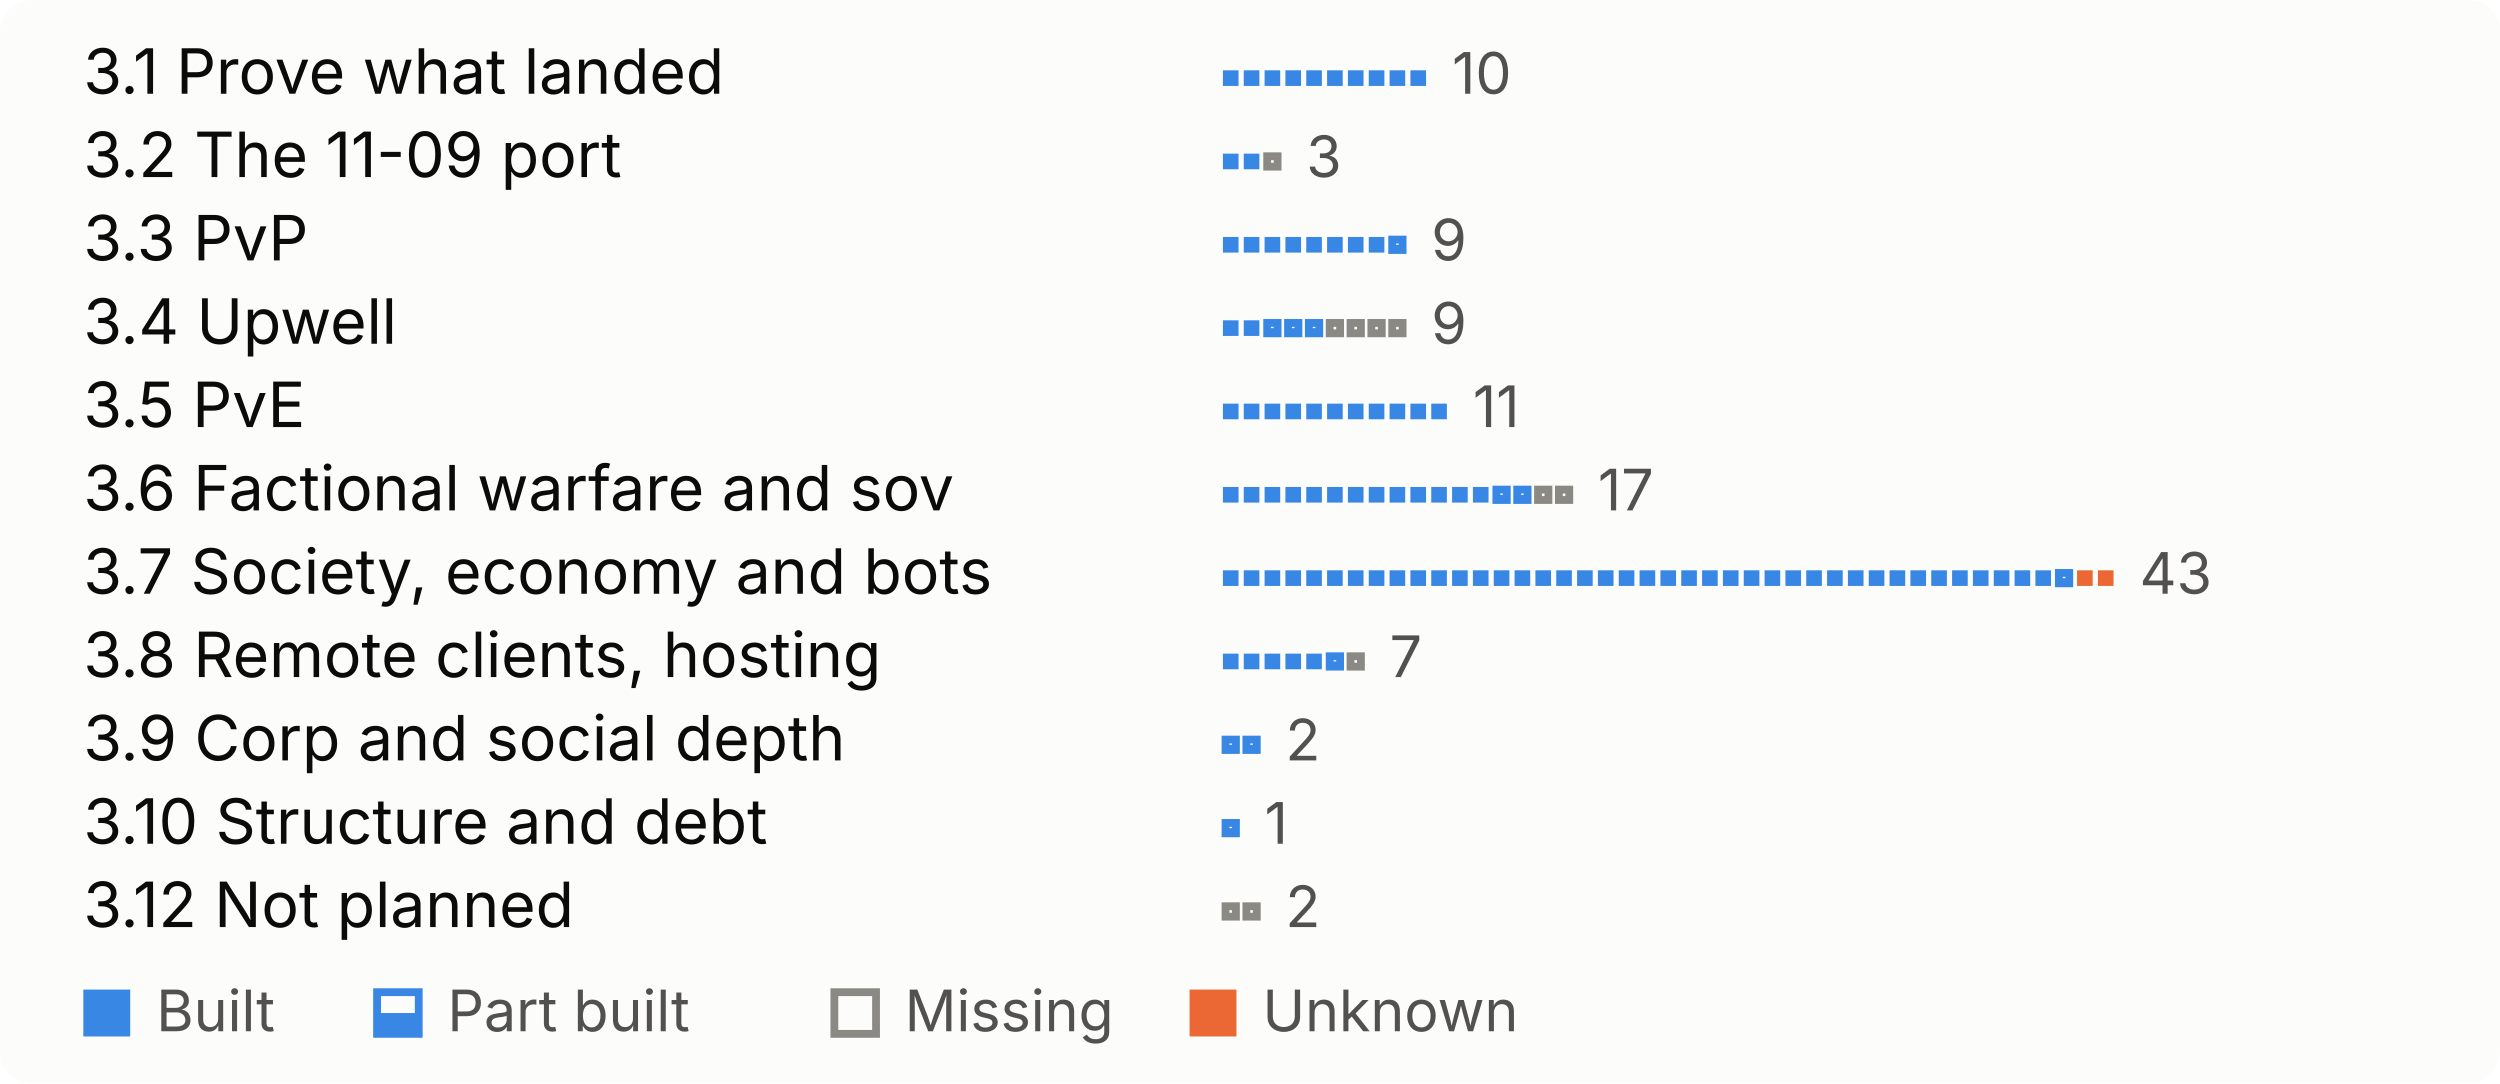
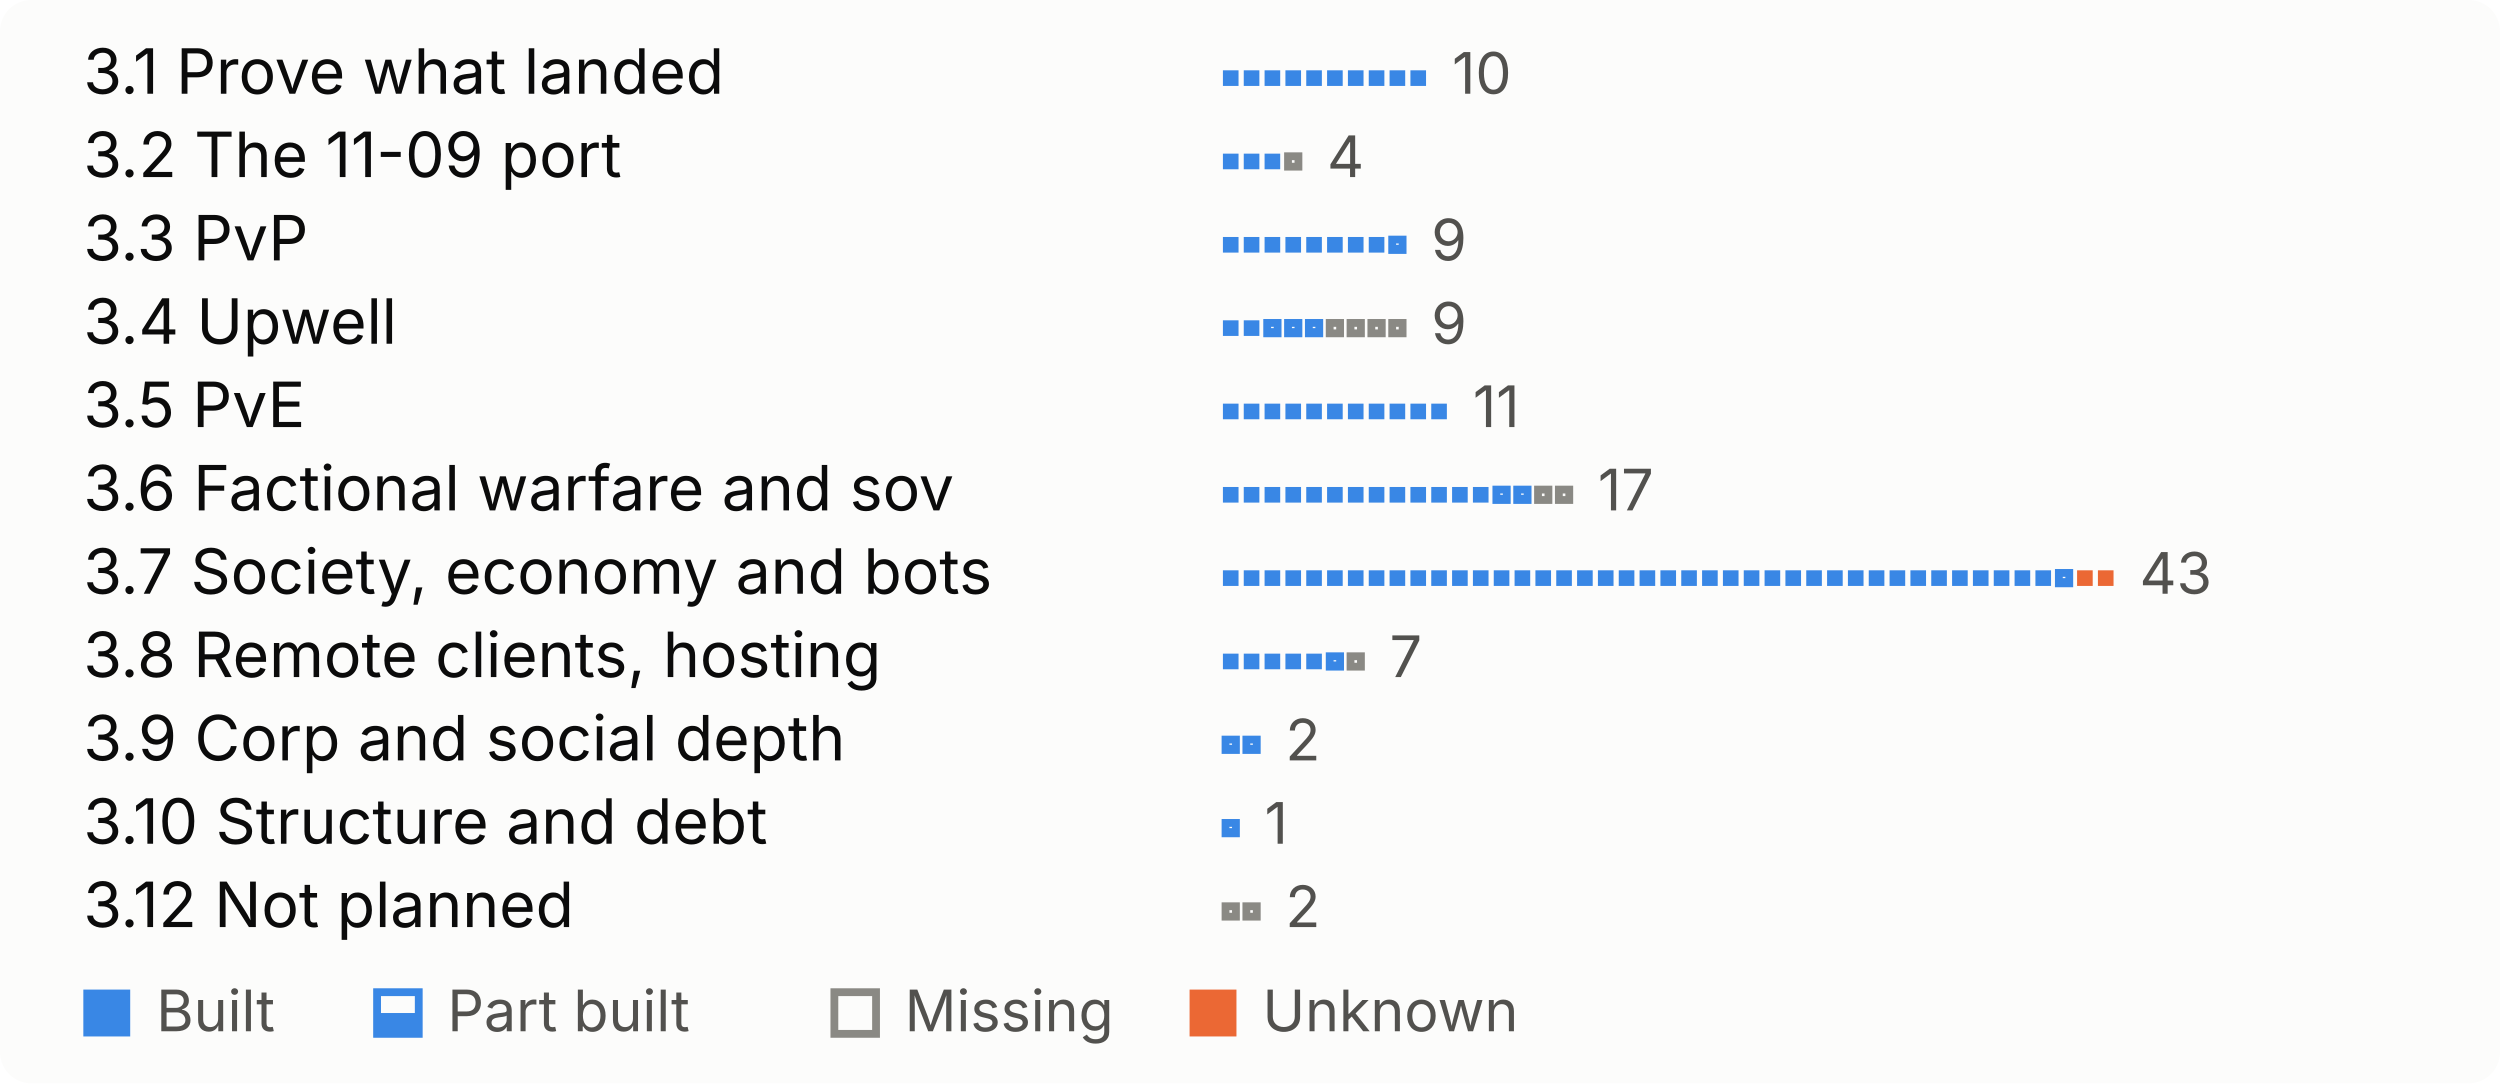
<svg xmlns="http://www.w3.org/2000/svg" width="480" height="208" viewBox="0 0 480 208" role="img" aria-label="What is left, by theme, one mark per open feature">
  <style>
.bg{fill:#fcfcfb}.t{fill:#0b0b0b}.s{fill:#52514e}.rule{fill:#e1e0d9}
.proved{fill:#184f95}.built{fill:#3987e5}.unknown{fill:#eb6834}
.part-o{fill:none;stroke:#3987e5;stroke-width:1.5}.part-f{fill:#3987e5}
.missing{fill:none;stroke:#8a8984;stroke-width:1.5}
.pass{fill:#184f95}.fail{fill:#eb6834}.none{fill:none;stroke:#8a8984;stroke-width:1.5}
@media (prefers-color-scheme:dark){
.bg{fill:#1a1a19}.t{fill:#f0efec}.s{fill:#c3c2b7}.rule{fill:#383835}
.proved{fill:#86b6ef}.built{fill:#3987e5}.unknown{fill:#d95926}
.part-o{stroke:#3987e5}.part-f{fill:#3987e5}
.missing{stroke:#8d8c85}
.pass{fill:#86b6ef}.fail{fill:#d95926}.none{stroke:#8d8c85}
}
text{font-family:system-ui,-apple-system,"Segoe UI",sans-serif;font-size:12px}
.big{font-size:26px;font-weight:600}.b{font-weight:600}.xs{font-size:11px}
</style>
  <rect width="480" height="208" rx="6" class="bg" />
  <text x="16.0" y="18.0" class="t">3.1 Prove what landed</text>
  <rect x="234.8" y="13.5" width="3" height="3" class="built" />
  <rect x="238.8" y="13.5" width="3" height="3" class="built" />
  <rect x="242.8" y="13.5" width="3" height="3" class="built" />
  <rect x="246.8" y="13.5" width="3" height="3" class="built" />
  <rect x="250.8" y="13.5" width="3" height="3" class="built" />
  <rect x="254.8" y="13.5" width="3" height="3" class="built" />
  <rect x="258.8" y="13.5" width="3" height="3" class="built" />
  <rect x="262.8" y="13.5" width="3" height="3" class="built" />
  <rect x="266.8" y="13.5" width="3" height="3" class="built" />
  <rect x="270.8" y="13.5" width="3" height="3" class="built" />
  <text x="278.8" y="18.0" class="s xs">10</text>
  <text x="16.0" y="34.0" class="t">3.2 The 11-09 port</text>
  <rect x="234.8" y="29.5" width="3" height="3" class="built" />
  <rect x="238.8" y="29.5" width="3" height="3" class="built" />
-   <rect x="243.3" y="30.0" width="2" height="2" fill="none" class="missing" />
-   <text x="250.8" y="34.0" class="s xs">3</text>
+   <rect x="242.8" y="29.5" width="3" height="3" class="built" />
+   <rect x="247.3" y="30.0" width="2" height="2" fill="none" class="missing" />
+   <text x="254.8" y="34.0" class="s xs">4</text>
  <text x="16.0" y="50.0" class="t">3.3 PvP</text>
  <rect x="234.8" y="45.5" width="3" height="3" class="built" />
  <rect x="238.8" y="45.5" width="3" height="3" class="built" />
  <rect x="242.8" y="45.5" width="3" height="3" class="built" />
  <rect x="246.8" y="45.5" width="3" height="3" class="built" />
  <rect x="250.8" y="45.5" width="3" height="3" class="built" />
  <rect x="254.8" y="45.5" width="3" height="3" class="built" />
  <rect x="258.8" y="45.5" width="3" height="3" class="built" />
  <rect x="262.8" y="45.5" width="3" height="3" class="built" />
  <rect x="267.3" y="46.0" width="2" height="2" fill="none" class="part-o" />
  <rect x="266.8" y="47.0" width="3" height="1.5" class="part-f" />
  <text x="274.8" y="50.0" class="s xs">9</text>
  <text x="16.0" y="66.0" class="t">3.4 Upwell</text>
  <rect x="234.8" y="61.5" width="3" height="3" class="built" />
  <rect x="238.8" y="61.5" width="3" height="3" class="built" />
  <rect x="243.3" y="62.0" width="2" height="2" fill="none" class="part-o" />
  <rect x="242.8" y="63.0" width="3" height="1.5" class="part-f" />
  <rect x="247.3" y="62.0" width="2" height="2" fill="none" class="part-o" />
  <rect x="246.8" y="63.0" width="3" height="1.5" class="part-f" />
  <rect x="251.3" y="62.0" width="2" height="2" fill="none" class="part-o" />
  <rect x="250.8" y="63.0" width="3" height="1.5" class="part-f" />
  <rect x="255.3" y="62.0" width="2" height="2" fill="none" class="missing" />
  <rect x="259.3" y="62.0" width="2" height="2" fill="none" class="missing" />
  <rect x="263.3" y="62.0" width="2" height="2" fill="none" class="missing" />
  <rect x="267.3" y="62.0" width="2" height="2" fill="none" class="missing" />
  <text x="274.8" y="66.0" class="s xs">9</text>
  <text x="16.0" y="82.0" class="t">3.5 PvE</text>
  <rect x="234.8" y="77.5" width="3" height="3" class="built" />
  <rect x="238.8" y="77.5" width="3" height="3" class="built" />
  <rect x="242.8" y="77.5" width="3" height="3" class="built" />
  <rect x="246.8" y="77.5" width="3" height="3" class="built" />
  <rect x="250.8" y="77.5" width="3" height="3" class="built" />
  <rect x="254.8" y="77.5" width="3" height="3" class="built" />
  <rect x="258.8" y="77.5" width="3" height="3" class="built" />
  <rect x="262.8" y="77.5" width="3" height="3" class="built" />
  <rect x="266.8" y="77.5" width="3" height="3" class="built" />
  <rect x="270.8" y="77.5" width="3" height="3" class="built" />
  <rect x="274.8" y="77.5" width="3" height="3" class="built" />
  <text x="282.8" y="82.0" class="s xs">11</text>
  <text x="16.0" y="98.0" class="t">3.6 Factional warfare and sov</text>
  <rect x="234.8" y="93.5" width="3" height="3" class="built" />
  <rect x="238.8" y="93.5" width="3" height="3" class="built" />
  <rect x="242.8" y="93.5" width="3" height="3" class="built" />
  <rect x="246.8" y="93.5" width="3" height="3" class="built" />
  <rect x="250.8" y="93.5" width="3" height="3" class="built" />
  <rect x="254.8" y="93.5" width="3" height="3" class="built" />
  <rect x="258.8" y="93.5" width="3" height="3" class="built" />
  <rect x="262.8" y="93.5" width="3" height="3" class="built" />
  <rect x="266.8" y="93.5" width="3" height="3" class="built" />
  <rect x="270.8" y="93.5" width="3" height="3" class="built" />
  <rect x="274.8" y="93.5" width="3" height="3" class="built" />
  <rect x="278.8" y="93.5" width="3" height="3" class="built" />
  <rect x="282.8" y="93.5" width="3" height="3" class="built" />
  <rect x="287.3" y="94.0" width="2" height="2" fill="none" class="part-o" />
  <rect x="286.8" y="95.0" width="3" height="1.5" class="part-f" />
  <rect x="291.3" y="94.0" width="2" height="2" fill="none" class="part-o" />
  <rect x="290.8" y="95.0" width="3" height="1.5" class="part-f" />
  <rect x="295.3" y="94.0" width="2" height="2" fill="none" class="missing" />
  <rect x="299.3" y="94.0" width="2" height="2" fill="none" class="missing" />
  <text x="306.8" y="98.0" class="s xs">17</text>
  <text x="16.0" y="114.0" class="t">3.7 Society, economy and bots</text>
  <rect x="234.8" y="109.5" width="3" height="3" class="built" />
  <rect x="238.8" y="109.5" width="3" height="3" class="built" />
  <rect x="242.8" y="109.5" width="3" height="3" class="built" />
  <rect x="246.8" y="109.5" width="3" height="3" class="built" />
  <rect x="250.8" y="109.5" width="3" height="3" class="built" />
  <rect x="254.8" y="109.5" width="3" height="3" class="built" />
  <rect x="258.8" y="109.5" width="3" height="3" class="built" />
  <rect x="262.8" y="109.5" width="3" height="3" class="built" />
  <rect x="266.8" y="109.5" width="3" height="3" class="built" />
  <rect x="270.8" y="109.5" width="3" height="3" class="built" />
  <rect x="274.8" y="109.5" width="3" height="3" class="built" />
  <rect x="278.8" y="109.5" width="3" height="3" class="built" />
  <rect x="282.8" y="109.5" width="3" height="3" class="built" />
  <rect x="286.8" y="109.5" width="3" height="3" class="built" />
  <rect x="290.8" y="109.5" width="3" height="3" class="built" />
  <rect x="294.8" y="109.5" width="3" height="3" class="built" />
  <rect x="298.8" y="109.5" width="3" height="3" class="built" />
  <rect x="302.8" y="109.5" width="3" height="3" class="built" />
  <rect x="306.8" y="109.5" width="3" height="3" class="built" />
  <rect x="310.8" y="109.5" width="3" height="3" class="built" />
  <rect x="314.8" y="109.5" width="3" height="3" class="built" />
  <rect x="318.8" y="109.5" width="3" height="3" class="built" />
  <rect x="322.8" y="109.5" width="3" height="3" class="built" />
  <rect x="326.8" y="109.5" width="3" height="3" class="built" />
  <rect x="330.8" y="109.5" width="3" height="3" class="built" />
  <rect x="334.8" y="109.5" width="3" height="3" class="built" />
  <rect x="338.8" y="109.5" width="3" height="3" class="built" />
  <rect x="342.8" y="109.5" width="3" height="3" class="built" />
  <rect x="346.8" y="109.5" width="3" height="3" class="built" />
  <rect x="350.8" y="109.5" width="3" height="3" class="built" />
  <rect x="354.8" y="109.5" width="3" height="3" class="built" />
  <rect x="358.8" y="109.5" width="3" height="3" class="built" />
  <rect x="362.8" y="109.5" width="3" height="3" class="built" />
  <rect x="366.8" y="109.5" width="3" height="3" class="built" />
  <rect x="370.8" y="109.5" width="3" height="3" class="built" />
  <rect x="374.8" y="109.5" width="3" height="3" class="built" />
  <rect x="378.8" y="109.5" width="3" height="3" class="built" />
  <rect x="382.8" y="109.5" width="3" height="3" class="built" />
  <rect x="386.8" y="109.5" width="3" height="3" class="built" />
  <rect x="390.8" y="109.5" width="3" height="3" class="built" />
  <rect x="395.3" y="110.0" width="2" height="2" fill="none" class="part-o" />
  <rect x="394.8" y="111.0" width="3" height="1.5" class="part-f" />
  <rect x="398.8" y="109.5" width="3" height="3" class="unknown" />
  <rect x="402.8" y="109.5" width="3" height="3" class="unknown" />
  <text x="410.8" y="114.0" class="s xs">43</text>
  <text x="16.0" y="130.0" class="t">3.8 Remote clients, hosting</text>
  <rect x="234.8" y="125.5" width="3" height="3" class="built" />
  <rect x="238.8" y="125.5" width="3" height="3" class="built" />
  <rect x="242.8" y="125.5" width="3" height="3" class="built" />
  <rect x="246.8" y="125.5" width="3" height="3" class="built" />
  <rect x="250.8" y="125.5" width="3" height="3" class="built" />
  <rect x="255.3" y="126.0" width="2" height="2" fill="none" class="part-o" />
  <rect x="254.8" y="127.0" width="3" height="1.5" class="part-f" />
  <rect x="259.3" y="126.0" width="2" height="2" fill="none" class="missing" />
  <text x="266.8" y="130.0" class="s xs">7</text>
  <text x="16.0" y="146.0" class="t">3.9 Corp and social depth</text>
  <rect x="235.3" y="142.0" width="2" height="2" fill="none" class="part-o" />
  <rect x="234.8" y="143.0" width="3" height="1.5" class="part-f" />
  <rect x="239.3" y="142.0" width="2" height="2" fill="none" class="part-o" />
  <rect x="238.8" y="143.0" width="3" height="1.5" class="part-f" />
  <text x="246.8" y="146.0" class="s xs">2</text>
  <text x="16.0" y="162.0" class="t">3.10 Structure and debt</text>
  <rect x="235.3" y="158.0" width="2" height="2" fill="none" class="part-o" />
  <rect x="234.8" y="159.0" width="3" height="1.5" class="part-f" />
  <text x="242.8" y="162.0" class="s xs">1</text>
  <text x="16.0" y="178.0" class="t">3.12 Not planned</text>
  <rect x="235.3" y="174.0" width="2" height="2" fill="none" class="missing" />
  <rect x="239.3" y="174.0" width="2" height="2" fill="none" class="missing" />
  <text x="246.8" y="178.0" class="s xs">2</text>
  <rect x="16.0" y="190.0" width="9" height="9" class="built" />
  <text x="30.0" y="198.0" class="s xs">Built</text>
  <rect x="72.4" y="190.5" width="8" height="8" fill="none" class="part-o" />
  <rect x="71.9" y="194.5" width="9" height="4.5" class="part-f" />
  <text x="85.9" y="198.0" class="s xs">Part built</text>
  <rect x="160.2" y="190.5" width="8" height="8" fill="none" class="missing" />
  <text x="173.7" y="198.0" class="s xs">Missing</text>
  <rect x="228.4" y="190.0" width="9" height="9" class="unknown" />
  <text x="242.4" y="198.0" class="s xs">Unknown</text>
</svg>
